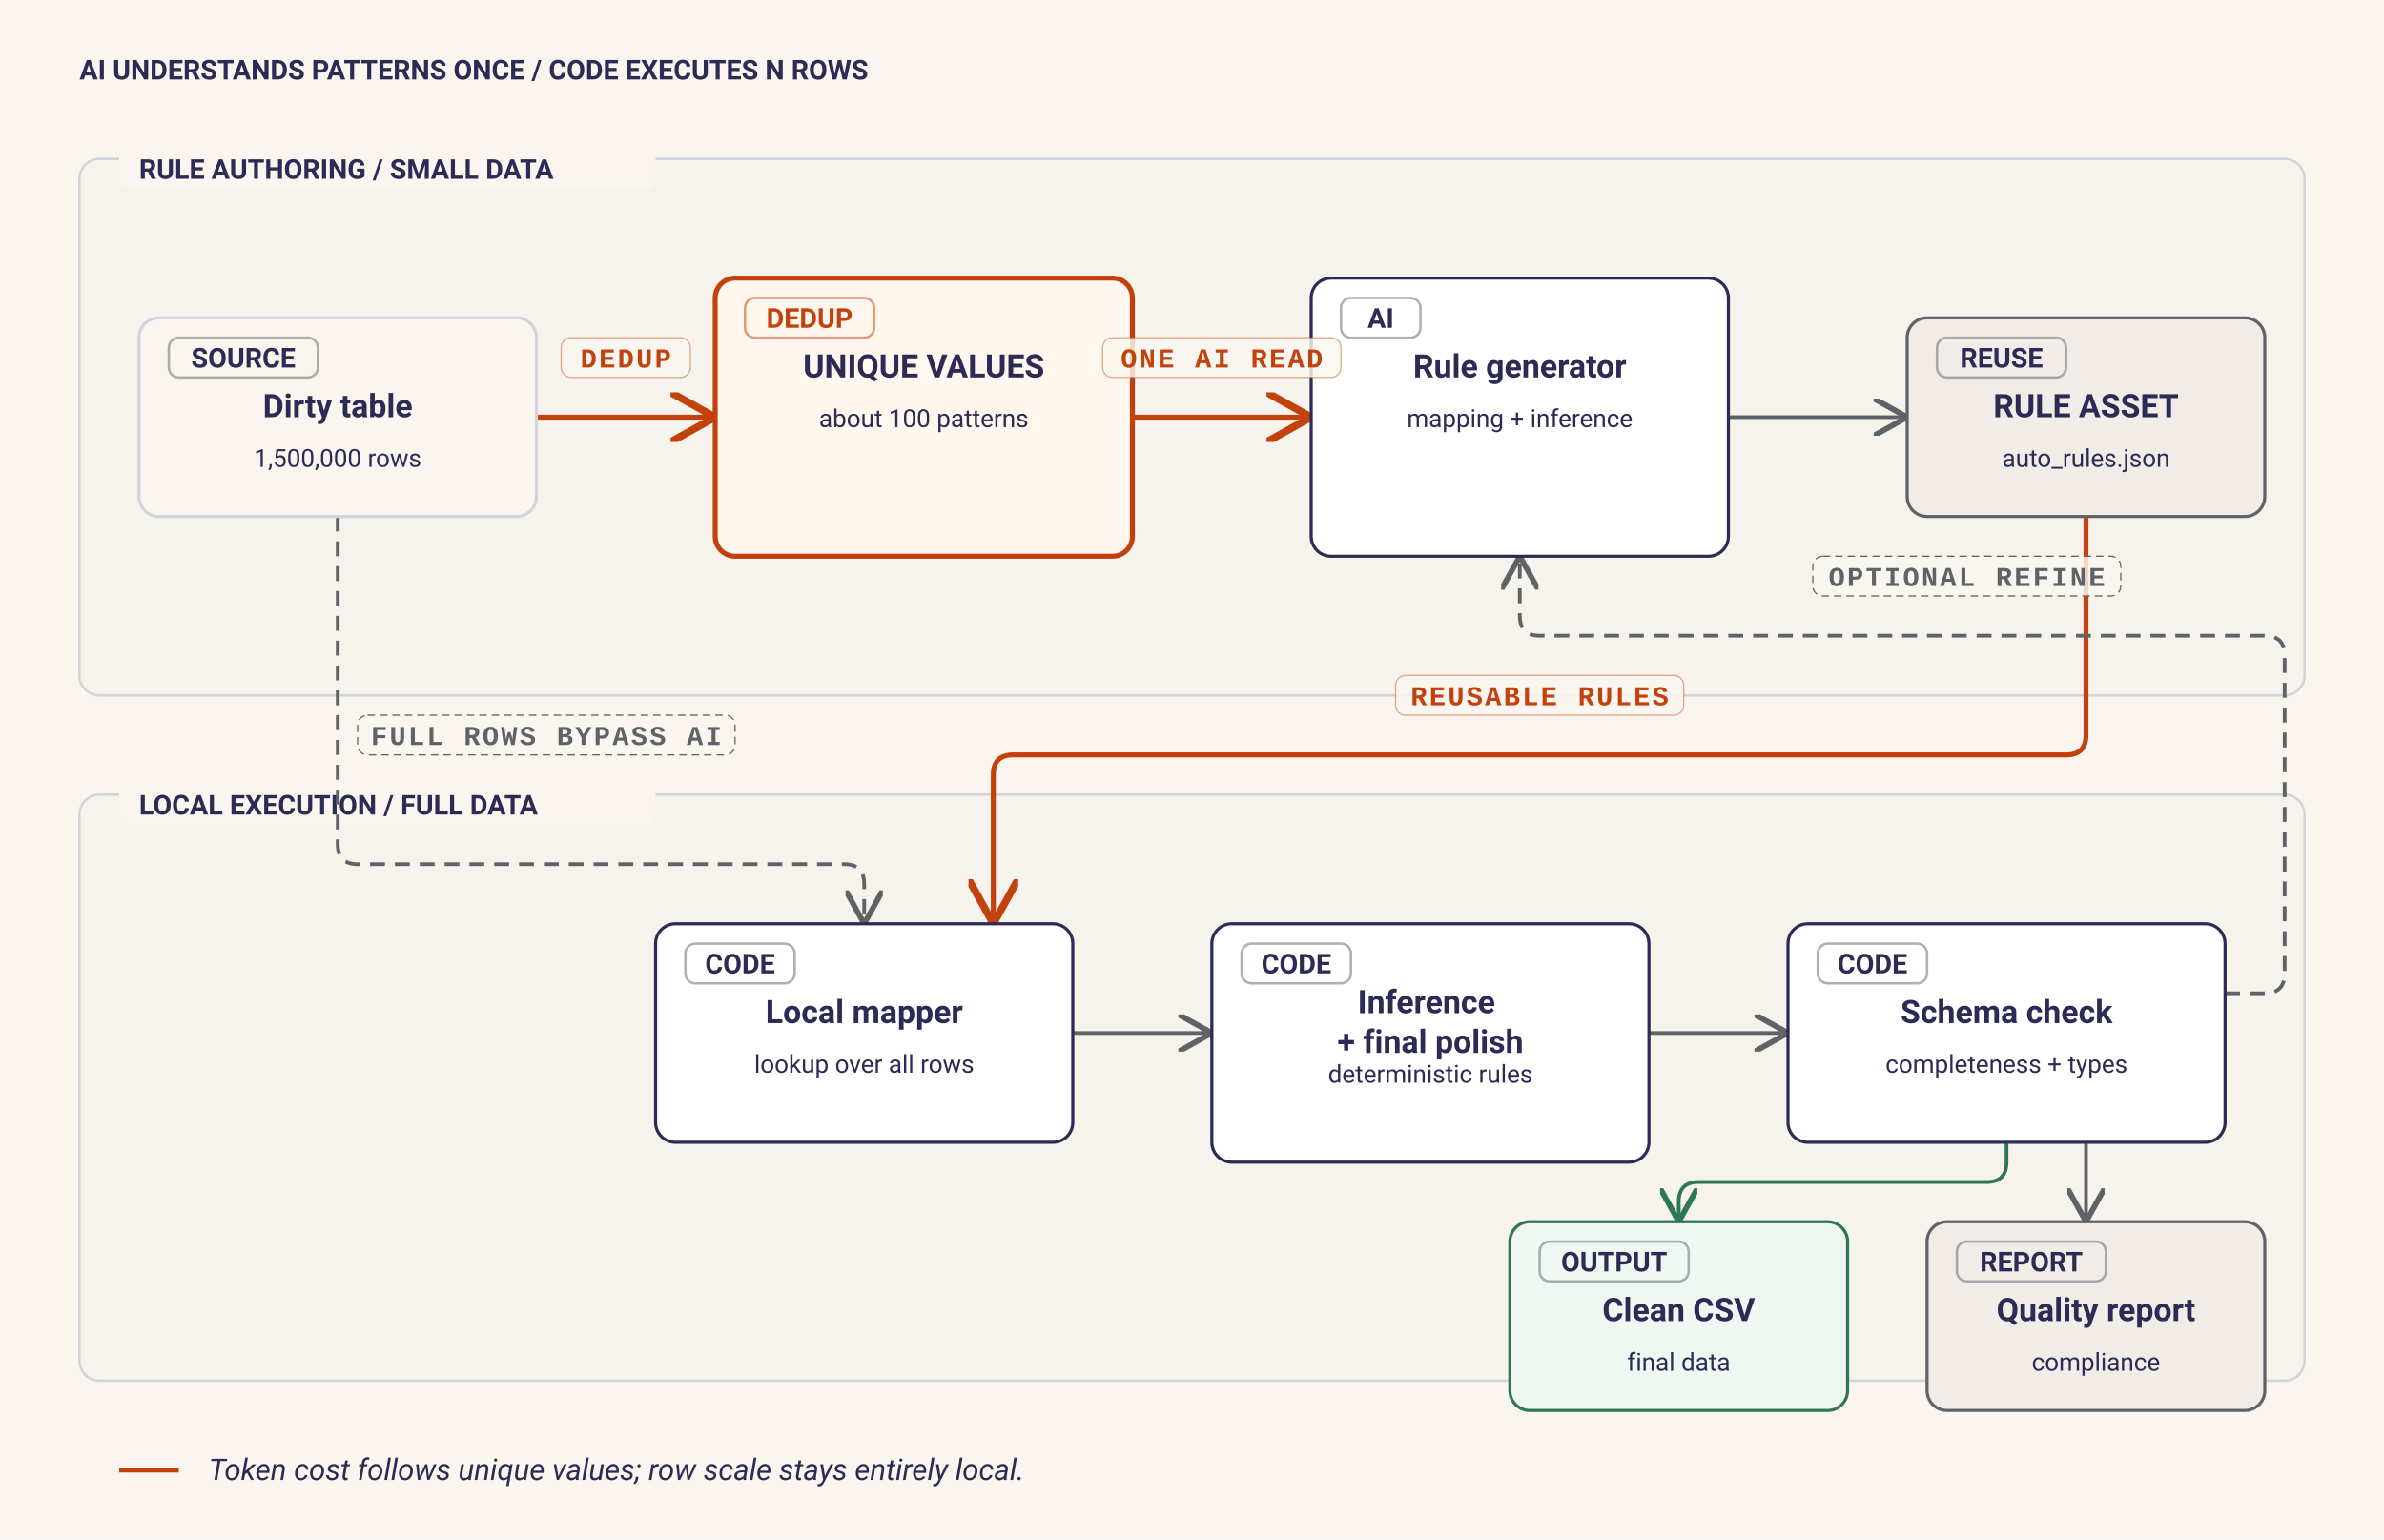
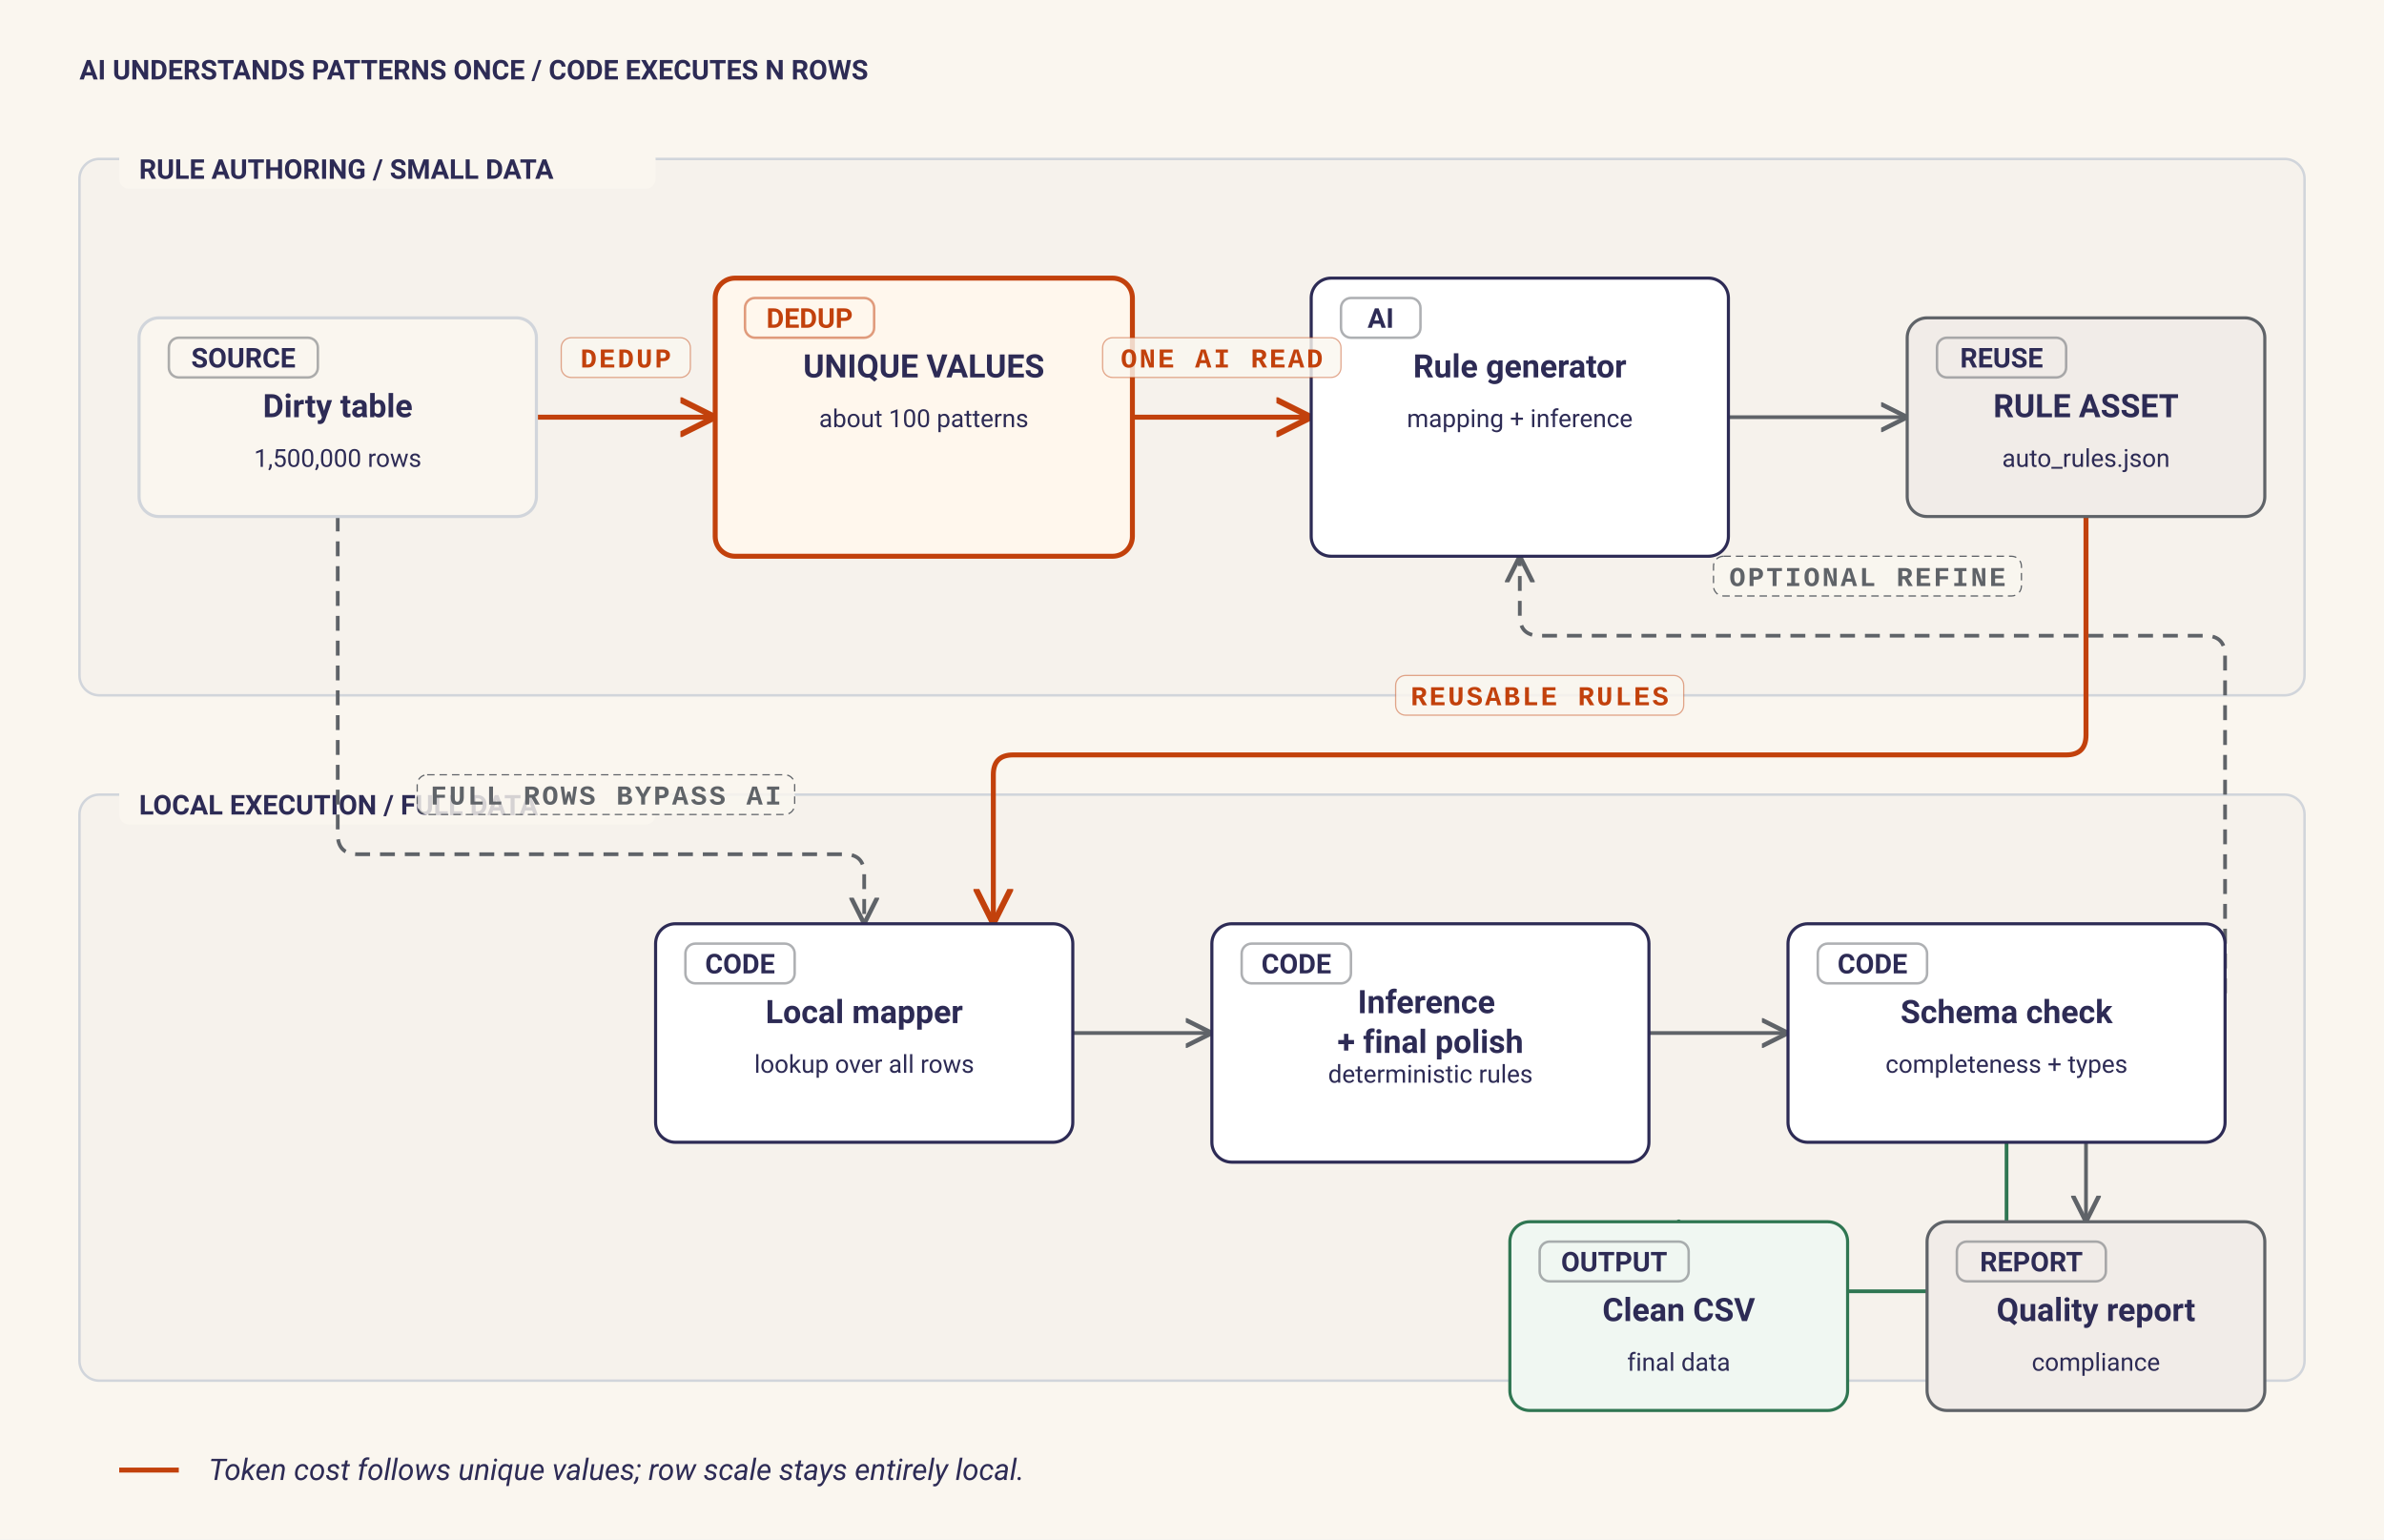
<svg xmlns="http://www.w3.org/2000/svg" class="editorial-diagram editorial-diagram-schema-mapper diagram-typography-standard" viewBox="0 0 960 620" width="100%" role="img" aria-labelledby="schema-mapper-title schema-mapper-desc" preserveAspectRatio="xMidYMid meet">
  <defs>
-     <marker id="schema-mapper-arrow-default" markerWidth="10" markerHeight="10" refX="9" refY="5" orient="auto">
-       <path d="M0,0 L9,5 L0,10" fill="none" stroke="#5f6368" stroke-width="1.5" stroke-linecap="round" stroke-linejoin="round" />
-     </marker>
-     <marker id="schema-mapper-arrow-accent" markerWidth="10" markerHeight="10" refX="9" refY="5" orient="auto">
-       <path d="M0,0 L9,5 L0,10" fill="none" stroke="#c2410c" stroke-width="1.5" stroke-linecap="round" stroke-linejoin="round" />
-     </marker>
-     <marker id="schema-mapper-arrow-success" markerWidth="10" markerHeight="10" refX="9" refY="5" orient="auto">
-       <path d="M0,0 L9,5 L0,10" fill="none" stroke="#2f7652" stroke-width="1.5" stroke-linecap="round" stroke-linejoin="round" />
-     </marker>
-     <marker id="schema-mapper-arrow-danger" markerWidth="10" markerHeight="10" refX="9" refY="5" orient="auto">
-       <path d="M0,0 L9,5 L0,10" fill="none" stroke="#a34444" stroke-width="1.5" stroke-linecap="round" stroke-linejoin="round" />
+     <marker id="schema-mapper-arrow-default" markerWidth="8" markerHeight="8" refX="7" refY="4" orient="auto">
+       <path d="M0,0.5 L7,4 L0,7.5" fill="none" stroke="#5f6368" stroke-width="1.2" stroke-linecap="round" stroke-linejoin="round" />
+     </marker>
+     <marker id="schema-mapper-arrow-accent" markerWidth="8" markerHeight="8" refX="7" refY="4" orient="auto">
+       <path d="M0,0.5 L7,4 L0,7.5" fill="none" stroke="#c2410c" stroke-width="1.2" stroke-linecap="round" stroke-linejoin="round" />
+     </marker>
+     <marker id="schema-mapper-arrow-success" markerWidth="8" markerHeight="8" refX="7" refY="4" orient="auto">
+       <path d="M0,0.5 L7,4 L0,7.5" fill="none" stroke="#2f7652" stroke-width="1.2" stroke-linecap="round" stroke-linejoin="round" />
+     </marker>
+     <marker id="schema-mapper-arrow-danger" markerWidth="8" markerHeight="8" refX="7" refY="4" orient="auto">
+       <path d="M0,0.5 L7,4 L0,7.5" fill="none" stroke="#a34444" stroke-width="1.2" stroke-linecap="round" stroke-linejoin="round" />
    </marker>
  </defs>
  <style>
.editorial-diagram text{font-family:-apple-system,BlinkMacSystemFont,'Segoe UI',Roboto,'Noto Sans SC',sans-serif;fill:#2d2b55;letter-spacing:0}
.zone&gt;rect:first-child{fill:#2d2b55;fill-opacity:.018;stroke:#d1d5db;stroke-width:1}
.zone-label-mask{fill:#faf6ef}
.connector-label rect{fill:#faf6ef;fill-opacity:.82}
.zone-label,.node-tag,.connector-label text,.label-eyebrow{font-family:'SFMono-Regular',Consolas,'Liberation Mono','Noto Sans Mono CJK SC',monospace;font-size:11px;font-weight:600;letter-spacing:.08em;fill:#5f6368}
.lane rect{fill:#faf6ef;stroke:#e5e7eb;stroke-width:1}.lane-tinted rect{fill:#2d2b55;fill-opacity:.018}
.lane line{stroke:#d1d5db;stroke-width:1}.lane-label{font-family:'SFMono-Regular',Consolas,'Liberation Mono','Noto Sans Mono CJK SC',monospace;font-size:11px;font-weight:600;fill:#5f6368;letter-spacing:.06em}
.connector{fill:none;stroke:#5f6368;stroke-width:1.5}
.connector-accent{stroke:#c2410c;stroke-width:2}
.connector-success{stroke:#2f7652}.connector-danger{stroke:#a34444}
.connector-dashed{stroke-dasharray:6 4}
.node-mask,.decision-mask{fill:#faf6ef;stroke:none}
.node-box{fill:#ffffff;stroke:#2d2b55;stroke-width:1.25}
.node-muted .node-box{fill:#faf6ef;stroke:#d1d5db}
.node-store .node-box{fill:#2d2b55;fill-opacity:.045;stroke:#5f6368}
.node-optional .node-box{fill:#faf6ef;stroke:#d1d5db;stroke-dasharray:6 4}
.node-focal .node-box{fill:#fff7ed;stroke:#c2410c;stroke-width:2}
.node-success .node-box{fill:#f0f7f2;stroke:#2f7652}
.node-danger .node-box{fill:#fdf2f2;stroke:#a34444}
.node-tag-box{fill:none;stroke:#5f6368;stroke-opacity:.5}
.node-focal .node-tag-box{stroke:#c2410c}.node-focal .node-tag{fill:#c2410c}
.node-title,.decision-title{font-size:13px;font-weight:650}
.node-subtitle,.decision-subtitle{font-family:'SFMono-Regular',Consolas,'Liberation Mono','Noto Sans Mono CJK SC',monospace;font-size:10px;fill:#5f6368}
.decision-box{fill:#ffffff;stroke:#2d2b55;stroke-width:1.25}
.decision-focal .decision-box{fill:#fff7ed;stroke:#c2410c;stroke-width:2}
.connector-label rect{stroke:#e5e7eb;stroke-width:.5}
.connector-label-accent rect{stroke:#c2410c;stroke-opacity:.45}.connector-label-accent text{fill:#c2410c}
.connector-label-success rect{stroke:#2f7652;stroke-opacity:.45}.connector-label-success text{fill:#2f7652}
.connector-label-danger rect{stroke:#a34444;stroke-opacity:.45}.connector-label-danger text{fill:#a34444}
.connector-label-dashed rect{stroke:#5f6368;stroke-dasharray:3 2}.connector-label-dashed text{fill:#5f6368}
.annotation line{stroke:#c2410c;stroke-width:2}.annotation text{font-size:12px;font-style:italic}
.label-metric{font-family:'SFMono-Regular',Consolas,'Liberation Mono','Noto Sans Mono CJK SC',monospace;font-size:12px;font-weight:600;fill:#c2410c}
.step-header rect{fill:#2d2b55;fill-opacity:.1}.step-header text{font-family:'SFMono-Regular',Consolas,'Liberation Mono','Noto Sans Mono CJK SC',monospace;font-size:11px;font-weight:600;fill:#5f6368}
.step-header .step-label{letter-spacing:.06em}.step-focal rect{fill:#f97316;fill-opacity:.16}.step-focal text{fill:#c2410c}
.diagram-typography-expanded .zone-label,.diagram-typography-expanded .node-tag,.diagram-typography-expanded .connector-label text,.diagram-typography-expanded .label-eyebrow{font-size:12px}
.diagram-typography-expanded .node-title,.diagram-typography-expanded .decision-title{font-size:14px}
.diagram-typography-expanded .node-subtitle,.diagram-typography-expanded .decision-subtitle{font-size:10px}
.diagram-typography-expanded .annotation text{font-size:13px}
</style>
  <rect width="960" height="620" fill="#faf6ef" />
  <g class="zone">
    <rect x="32" y="64" width="896" height="216" rx="8" />
    <rect class="zone-label-mask" x="48" y="60" width="216" height="16" rx="4" />
    <text class="zone-label" x="56" y="72">RULE AUTHORING / SMALL DATA</text>
  </g>
  <g class="zone">
    <rect x="32" y="320" width="896" height="236" rx="8" />
    <rect class="zone-label-mask" x="48" y="316" width="216" height="16" rx="4" />
    <text class="zone-label" x="56" y="328">LOCAL EXECUTION / FULL DATA</text>
  </g>
  <path class="connector connector-accent" d="M 216 168 L 288 168" marker-end="url(#schema-mapper-arrow-accent)" />
  <path class="connector connector-accent" d="M 456 168 L 528 168" marker-end="url(#schema-mapper-arrow-accent)" />
  <path class="connector connector-default" d="M 696 168 L 768 168" marker-end="url(#schema-mapper-arrow-default)" />
-   <path class="connector connector-dashed" d="M 136 208 L 136 340 Q 136 348 144 348 L 340 348 Q 348 348 348 356 L 348 372" marker-end="url(#schema-mapper-arrow-default)" />
+   <path class="connector connector-dashed" d="M 136 208 L 136 336 Q 136 344 144 344 L 340 344 Q 348 344 348 352 L 348 372" marker-end="url(#schema-mapper-arrow-default)" />
  <path class="connector connector-accent" d="M 840 208 L 840 296 Q 840 304 832 304 L 408 304 Q 400 304 400 312 L 400 372" marker-end="url(#schema-mapper-arrow-accent)" />
  <path class="connector connector-default" d="M 432 416 L 488 416" marker-end="url(#schema-mapper-arrow-default)" />
  <path class="connector connector-default" d="M 664 416 L 720 416" marker-end="url(#schema-mapper-arrow-default)" />
-   <path class="connector connector-success" d="M 808 460 L 808 468 Q 808 476 800 476 L 684 476 Q 676 476 676 484 L 676 492" marker-end="url(#schema-mapper-arrow-success)" />
+   <path class="connector connector-success" d="M 808 460 L 808 512 Q 808 520 800 520 L 684 520 Q 676 520 676 512 L 676 492" marker-end="url(#schema-mapper-arrow-success)" />
  <path class="connector connector-default" d="M 840 460 L 840 492" marker-end="url(#schema-mapper-arrow-default)" />
-   <path class="connector connector-dashed" d="M 896 400 L 912 400 Q 920 400 920 392 L 920 264 Q 920 256 912 256 L 620 256 Q 612 256 612 248 L 612 224" marker-end="url(#schema-mapper-arrow-default)" />
+   <path class="connector connector-dashed" d="M 896 400 L 896 264 Q 896 256 888 256 L 620 256 Q 612 256 612 248 L 612 224" marker-end="url(#schema-mapper-arrow-default)" />
  <g class="node node-muted">
    <rect class="node-mask" x="56" y="128" width="160" height="80" rx="8" />
    <rect class="node-box" x="56" y="128" width="160" height="80" rx="8" />
    <rect class="node-tag-box" x="68" y="136" width="60" height="16" rx="4" />
    <text class="node-tag" x="98" y="148" text-anchor="middle">SOURCE</text>
    <text class="node-title" text-anchor="middle">
      <tspan x="136" y="168">Dirty table</tspan>
    </text>
    <text class="node-subtitle" text-anchor="middle">
      <tspan x="136" y="188">1,500,000 rows</tspan>
    </text>
  </g>
  <g class="node node-focal">
    <rect class="node-mask" x="288" y="112" width="168" height="112" rx="8" />
    <rect class="node-box" x="288" y="112" width="168" height="112" rx="8" />
    <rect class="node-tag-box" x="300" y="120" width="52" height="16" rx="4" />
    <text class="node-tag" x="326" y="132" text-anchor="middle">DEDUP</text>
    <text class="node-title" text-anchor="middle">
      <tspan x="372" y="152">UNIQUE VALUES</tspan>
    </text>
    <text class="node-subtitle" text-anchor="middle">
      <tspan x="372" y="172">about 100 patterns</tspan>
    </text>
  </g>
  <g class="node node-default">
    <rect class="node-mask" x="528" y="112" width="168" height="112" rx="8" />
    <rect class="node-box" x="528" y="112" width="168" height="112" rx="8" />
    <rect class="node-tag-box" x="540" y="120" width="32" height="16" rx="4" />
    <text class="node-tag" x="556" y="132" text-anchor="middle">AI</text>
    <text class="node-title" text-anchor="middle">
      <tspan x="612" y="152">Rule generator</tspan>
    </text>
    <text class="node-subtitle" text-anchor="middle">
      <tspan x="612" y="172">mapping + inference</tspan>
    </text>
  </g>
  <g class="node node-store">
    <rect class="node-mask" x="768" y="128" width="144" height="80" rx="8" />
    <rect class="node-box" x="768" y="128" width="144" height="80" rx="8" />
    <rect class="node-tag-box" x="780" y="136" width="52" height="16" rx="4" />
    <text class="node-tag" x="806" y="148" text-anchor="middle">REUSE</text>
    <text class="node-title" text-anchor="middle">
      <tspan x="840" y="168">RULE ASSET</tspan>
    </text>
    <text class="node-subtitle" text-anchor="middle">
      <tspan x="840" y="188">auto_rules.json</tspan>
    </text>
  </g>
  <g class="node node-default">
    <rect class="node-mask" x="264" y="372" width="168" height="88" rx="8" />
    <rect class="node-box" x="264" y="372" width="168" height="88" rx="8" />
    <rect class="node-tag-box" x="276" y="380" width="44" height="16" rx="4" />
    <text class="node-tag" x="298" y="392" text-anchor="middle">CODE</text>
    <text class="node-title" text-anchor="middle">
      <tspan x="348" y="412">Local mapper</tspan>
    </text>
    <text class="node-subtitle" text-anchor="middle">
      <tspan x="348" y="432">lookup over all rows</tspan>
    </text>
  </g>
  <g class="node node-default">
    <rect class="node-mask" x="488" y="372" width="176" height="96" rx="8" />
    <rect class="node-box" x="488" y="372" width="176" height="96" rx="8" />
    <rect class="node-tag-box" x="500" y="380" width="44" height="16" rx="4" />
    <text class="node-tag" x="522" y="392" text-anchor="middle">CODE</text>
    <text class="node-title" text-anchor="middle">
      <tspan x="576" y="408">Inference</tspan>
      <tspan x="576" y="424">+ final polish</tspan>
    </text>
    <text class="node-subtitle" text-anchor="middle">
      <tspan x="576" y="436">deterministic rules</tspan>
    </text>
  </g>
  <g class="node node-default">
    <rect class="node-mask" x="720" y="372" width="176" height="88" rx="8" />
    <rect class="node-box" x="720" y="372" width="176" height="88" rx="8" />
    <rect class="node-tag-box" x="732" y="380" width="44" height="16" rx="4" />
    <text class="node-tag" x="754" y="392" text-anchor="middle">CODE</text>
    <text class="node-title" text-anchor="middle">
      <tspan x="808" y="412">Schema check</tspan>
    </text>
    <text class="node-subtitle" text-anchor="middle">
      <tspan x="808" y="432">completeness + types</tspan>
    </text>
  </g>
  <g class="node node-success">
    <rect class="node-mask" x="608" y="492" width="136" height="76" rx="8" />
    <rect class="node-box" x="608" y="492" width="136" height="76" rx="8" />
    <rect class="node-tag-box" x="620" y="500" width="60" height="16" rx="4" />
    <text class="node-tag" x="650" y="512" text-anchor="middle">OUTPUT</text>
    <text class="node-title" text-anchor="middle">
      <tspan x="676" y="532">Clean CSV</tspan>
    </text>
    <text class="node-subtitle" text-anchor="middle">
      <tspan x="676" y="552">final data</tspan>
    </text>
  </g>
  <g class="node node-store">
    <rect class="node-mask" x="776" y="492" width="136" height="76" rx="8" />
    <rect class="node-box" x="776" y="492" width="136" height="76" rx="8" />
    <rect class="node-tag-box" x="788" y="500" width="60" height="16" rx="4" />
    <text class="node-tag" x="818" y="512" text-anchor="middle">REPORT</text>
    <text class="node-title" text-anchor="middle">
      <tspan x="844" y="532">Quality report</tspan>
    </text>
    <text class="node-subtitle" text-anchor="middle">
      <tspan x="844" y="552">compliance</tspan>
    </text>
  </g>
  <text class="label label-eyebrow" x="32" y="32" text-anchor="start">AI UNDERSTANDS PATTERNS ONCE / CODE EXECUTES N ROWS</text>
  <g class="connector-label connector-label-accent">
    <rect x="226" y="136" width="52" height="16" rx="4" />
    <text x="252" y="148" text-anchor="middle">DEDUP</text>
  </g>
  <g class="connector-label connector-label-accent">
    <rect x="444" y="136" width="96" height="16" rx="4" />
    <text x="492" y="148" text-anchor="middle">ONE AI READ</text>
  </g>
  <g class="connector-label connector-label-dashed">
-     <rect x="144" y="288" width="152" height="16" rx="4" />
-     <text x="220" y="300" text-anchor="middle">FULL ROWS BYPASS AI</text>
+     <rect x="168" y="312" width="152" height="16" rx="4" />
+     <text x="244" y="324" text-anchor="middle">FULL ROWS BYPASS AI</text>
  </g>
  <g class="connector-label connector-label-accent">
    <rect x="562" y="272" width="116" height="16" rx="4" />
    <text x="620" y="284" text-anchor="middle">REUSABLE RULES</text>
  </g>
  <g class="connector-label connector-label-dashed">
-     <rect x="730" y="224" width="124" height="16" rx="4" />
-     <text x="792" y="236" text-anchor="middle">OPTIONAL REFINE</text>
+     <rect x="690" y="224" width="124" height="16" rx="4" />
+     <text x="752" y="236" text-anchor="middle">OPTIONAL REFINE</text>
  </g>
  <g class="annotation">
    <line x1="48" y1="592" x2="72" y2="592" />
    <text x="84" y="596">Token cost follows unique values; row scale stays entirely local.</text>
  </g>
</svg>
